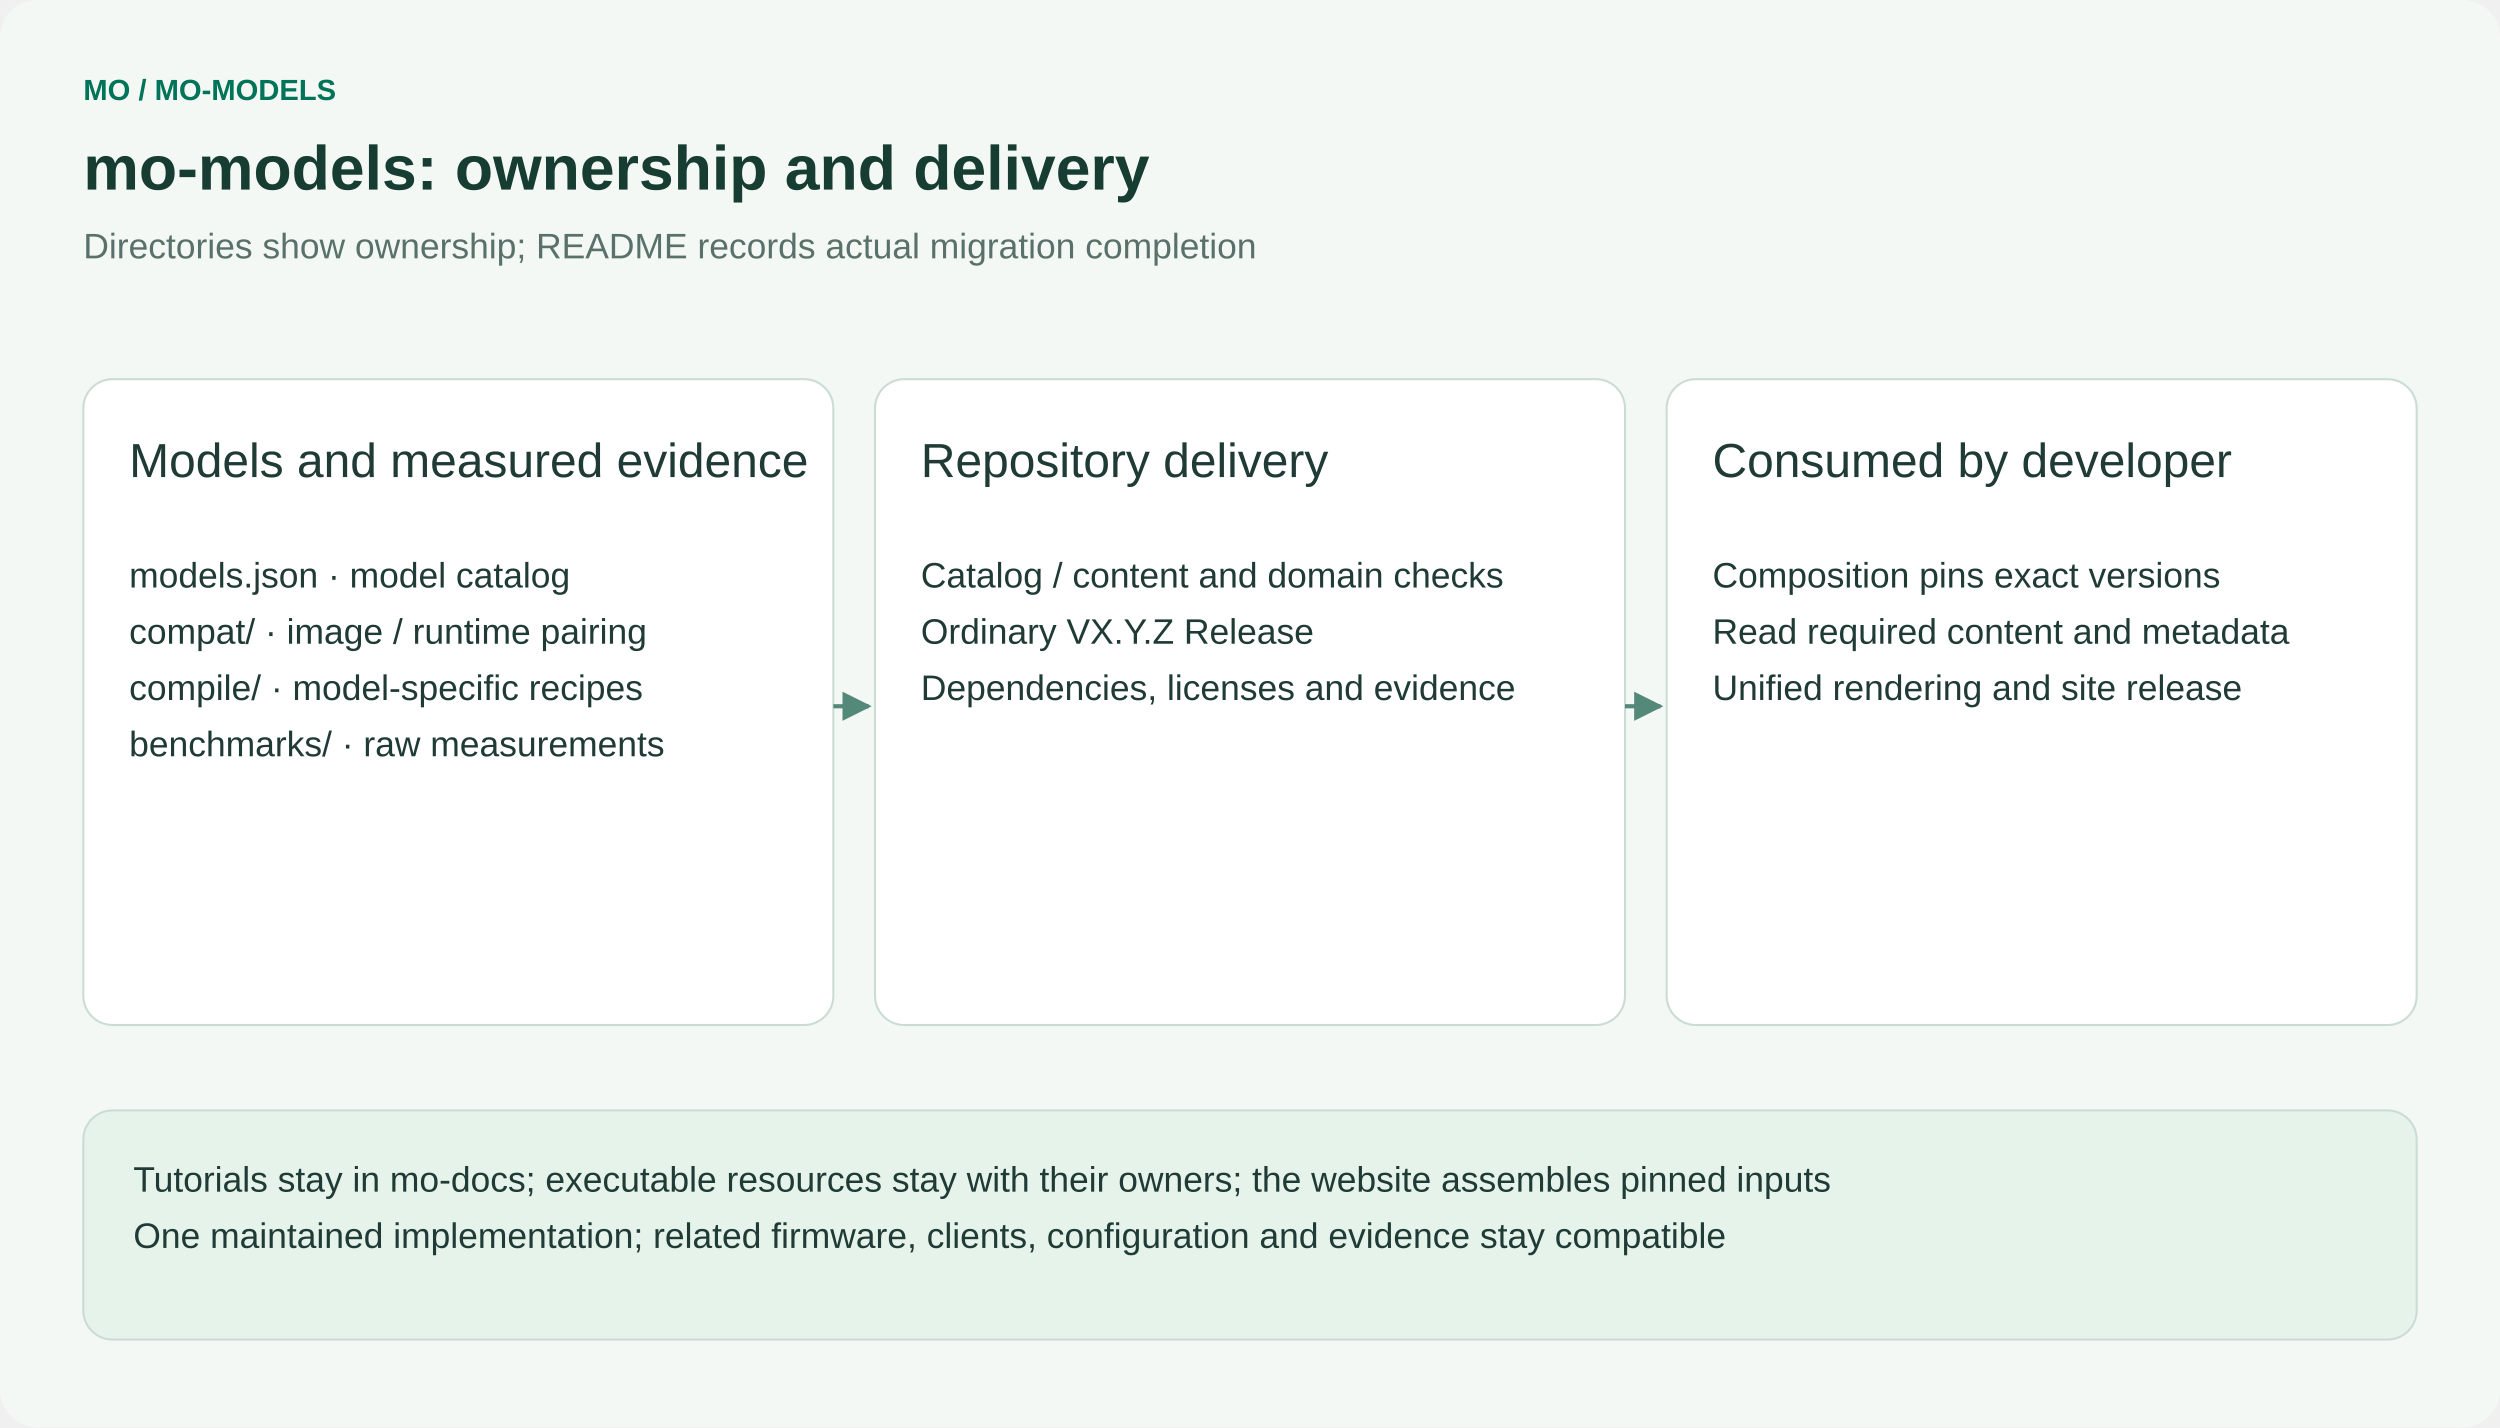
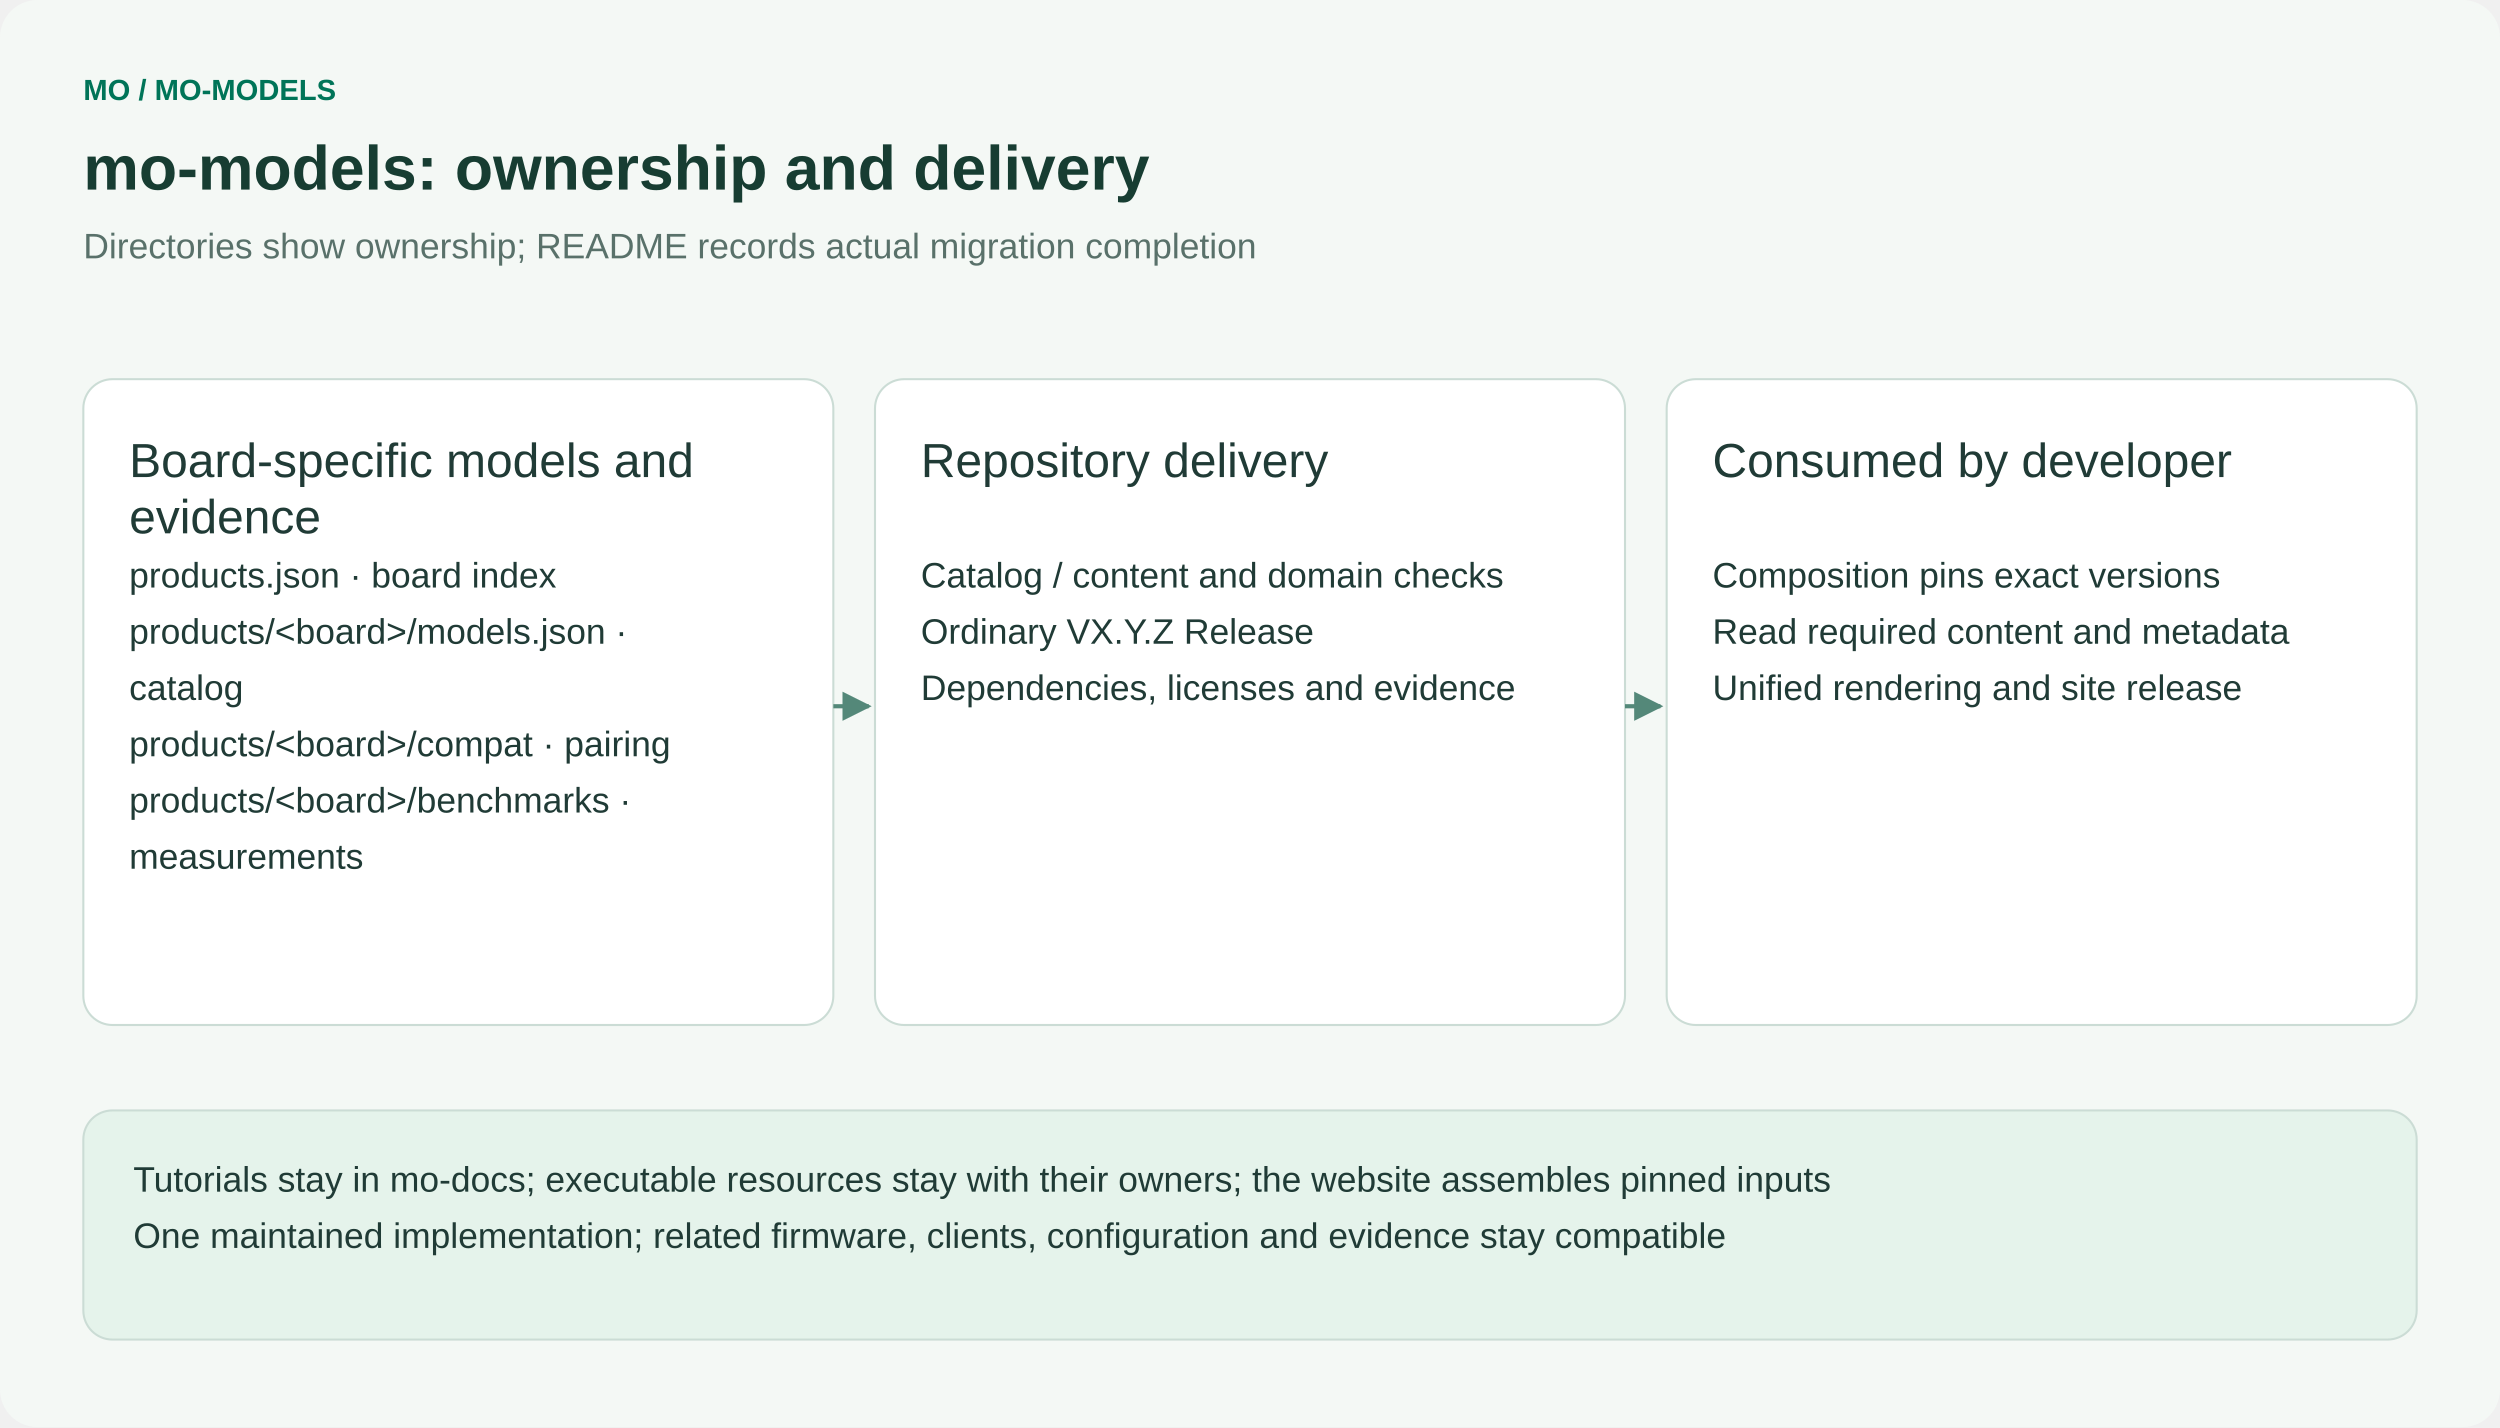
<svg xmlns="http://www.w3.org/2000/svg" viewBox="0 0 1200 685" role="img" aria-labelledby="title desc">
  <defs>
    <marker id="arrow" viewBox="0 0 10 10" refX="9" refY="5" markerWidth="7" markerHeight="7" orient="auto">
      <path d="M0 0 10 5 0 10z" fill="#548879" />
    </marker>
  </defs>
  <rect width="1200" height="685" rx="18" fill="#f4f8f5" />
  <g font-family="Arial, Noto Sans CJK SC, Microsoft YaHei, sans-serif">
    <text x="40" y="48" font-size="14" fill="#007458" font-weight="700">MO / MO-MODELS</text>
    <text x="40" y="91" font-size="30" fill="#173d32" font-weight="700">mo-models: ownership and delivery</text>
    <text x="40" y="124" font-size="17" fill="#59716a" font-weight="400">Directories show ownership; README records actual migration completion</text>
    <rect x="40" y="182" width="360" height="310" rx="14" fill="#fff" stroke="#cbdcd5" />
-     <text x="62" y="229" font-size="23" fill="#203b36" font-weight="400">Models and measured evidence</text>
-     <text x="62" y="282" font-size="17" fill="#203b36" font-weight="400">models.json · model catalog</text>
-     <text x="62" y="309" font-size="17" fill="#203b36" font-weight="400">compat/ · image / runtime pairing</text>
-     <text x="62" y="336" font-size="17" fill="#203b36" font-weight="400">compile/ · model-specific recipes</text>
-     <text x="62" y="363" font-size="17" fill="#203b36" font-weight="400">benchmarks/ · raw measurements</text>
+     <text x="62" y="229" font-size="23" fill="#203b36" font-weight="400">Board-specific models and</text>
+     <text x="62" y="256" font-size="23" fill="#203b36" font-weight="400">evidence</text>
+     <text x="62" y="282" font-size="17" fill="#203b36" font-weight="400">products.json · board index</text>
+     <text x="62" y="309" font-size="17" fill="#203b36" font-weight="400">products/&lt;board&gt;/models.json ·</text>
+     <text x="62" y="336" font-size="17" fill="#203b36" font-weight="400">catalog</text>
+     <text x="62" y="363" font-size="17" fill="#203b36" font-weight="400">products/&lt;board&gt;/compat · pairing</text>
+     <text x="62" y="390" font-size="17" fill="#203b36" font-weight="400">products/&lt;board&gt;/benchmarks ·</text>
+     <text x="62" y="417" font-size="17" fill="#203b36" font-weight="400">measurements</text>
    <path d="M400 339h17" fill="none" stroke="#548879" stroke-width="2" marker-end="url(#arrow)" />
    <rect x="420" y="182" width="360" height="310" rx="14" fill="#fff" stroke="#cbdcd5" />
    <text x="442" y="229" font-size="23" fill="#203b36" font-weight="400">Repository delivery</text>
    <text x="442" y="282" font-size="17" fill="#203b36" font-weight="400">Catalog / content and domain checks</text>
    <text x="442" y="309" font-size="17" fill="#203b36" font-weight="400">Ordinary VX.Y.Z Release</text>
    <text x="442" y="336" font-size="17" fill="#203b36" font-weight="400">Dependencies, licenses and evidence</text>
    <path d="M780 339h17" fill="none" stroke="#548879" stroke-width="2" marker-end="url(#arrow)" />
    <rect x="800" y="182" width="360" height="310" rx="14" fill="#fff" stroke="#cbdcd5" />
    <text x="822" y="229" font-size="23" fill="#203b36" font-weight="400">Consumed by developer</text>
    <text x="822" y="282" font-size="17" fill="#203b36" font-weight="400">Composition pins exact versions</text>
    <text x="822" y="309" font-size="17" fill="#203b36" font-weight="400">Read required content and metadata</text>
    <text x="822" y="336" font-size="17" fill="#203b36" font-weight="400">Unified rendering and site release</text>
    <rect x="40" y="533" width="1120" height="110" rx="14" fill="#e5f3eb" stroke="#cbdcd5" />
    <text x="64" y="572" font-size="17" fill="#203b36" font-weight="400">Tutorials stay in mo-docs; executable resources stay with their owners; the website assembles pinned inputs</text>
    <text x="64" y="599" font-size="17" fill="#203b36" font-weight="400">One maintained implementation; related firmware, clients, configuration and evidence stay compatible</text>
  </g>
</svg>
